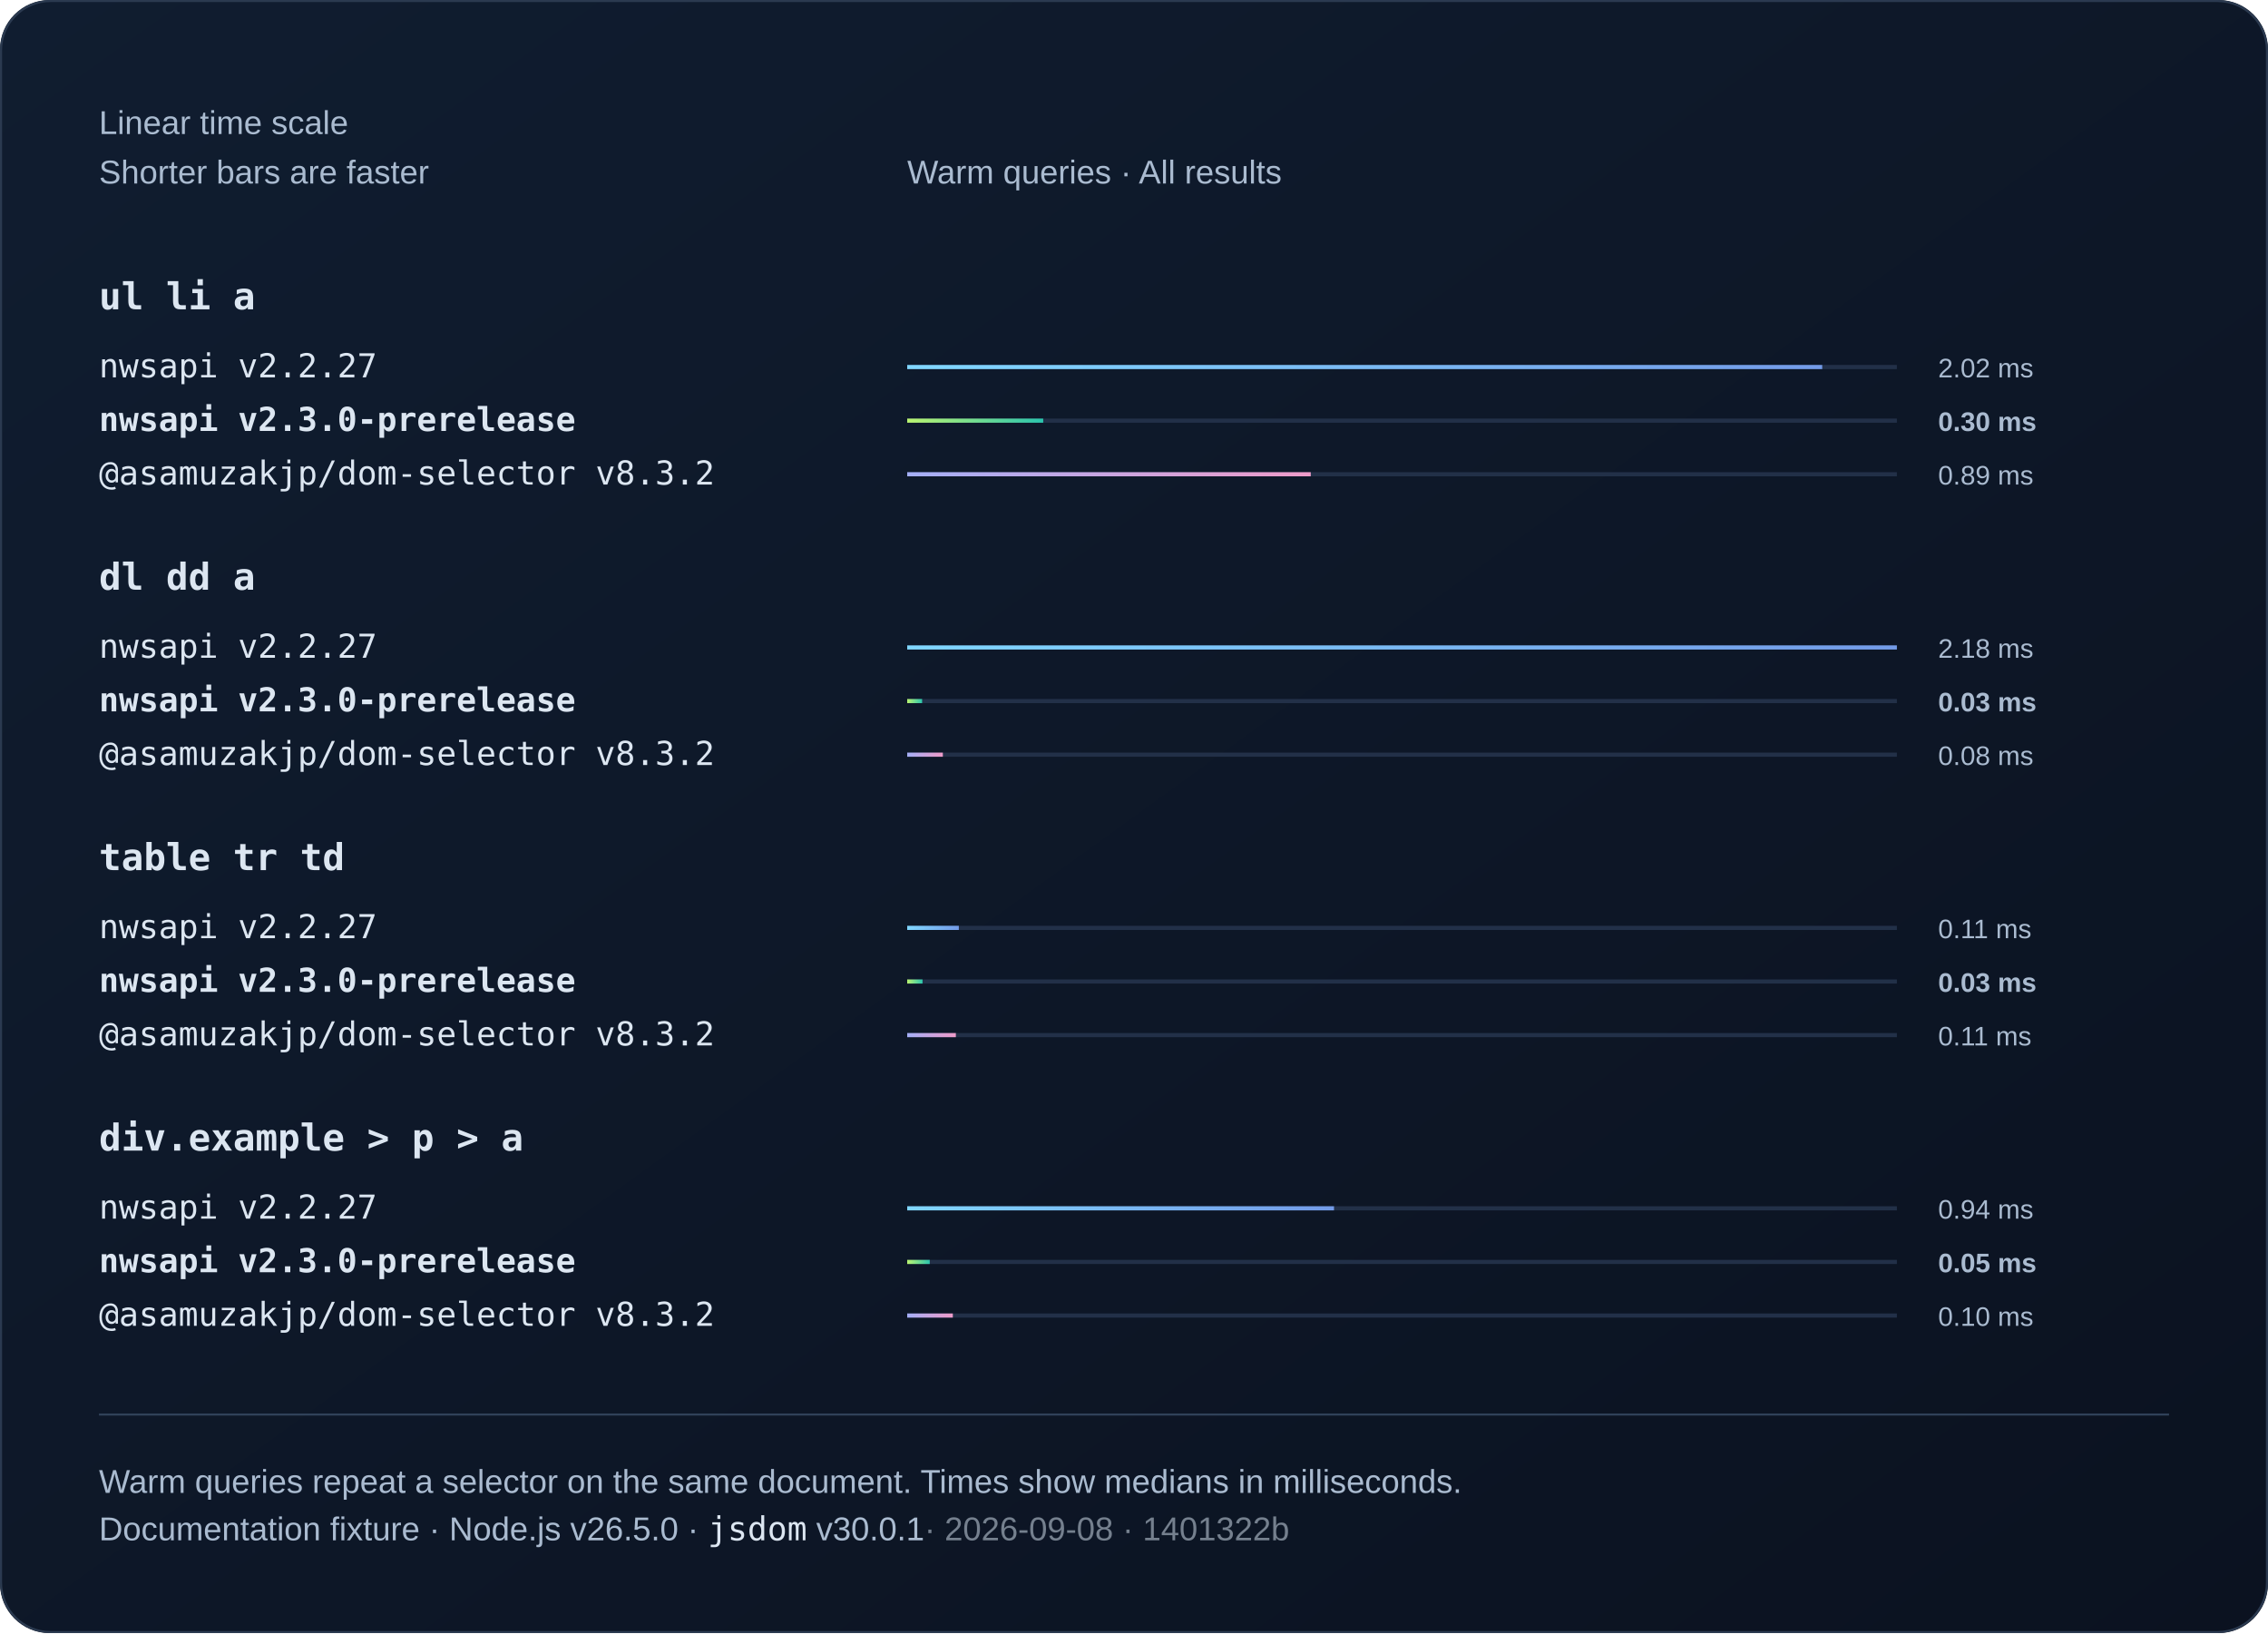
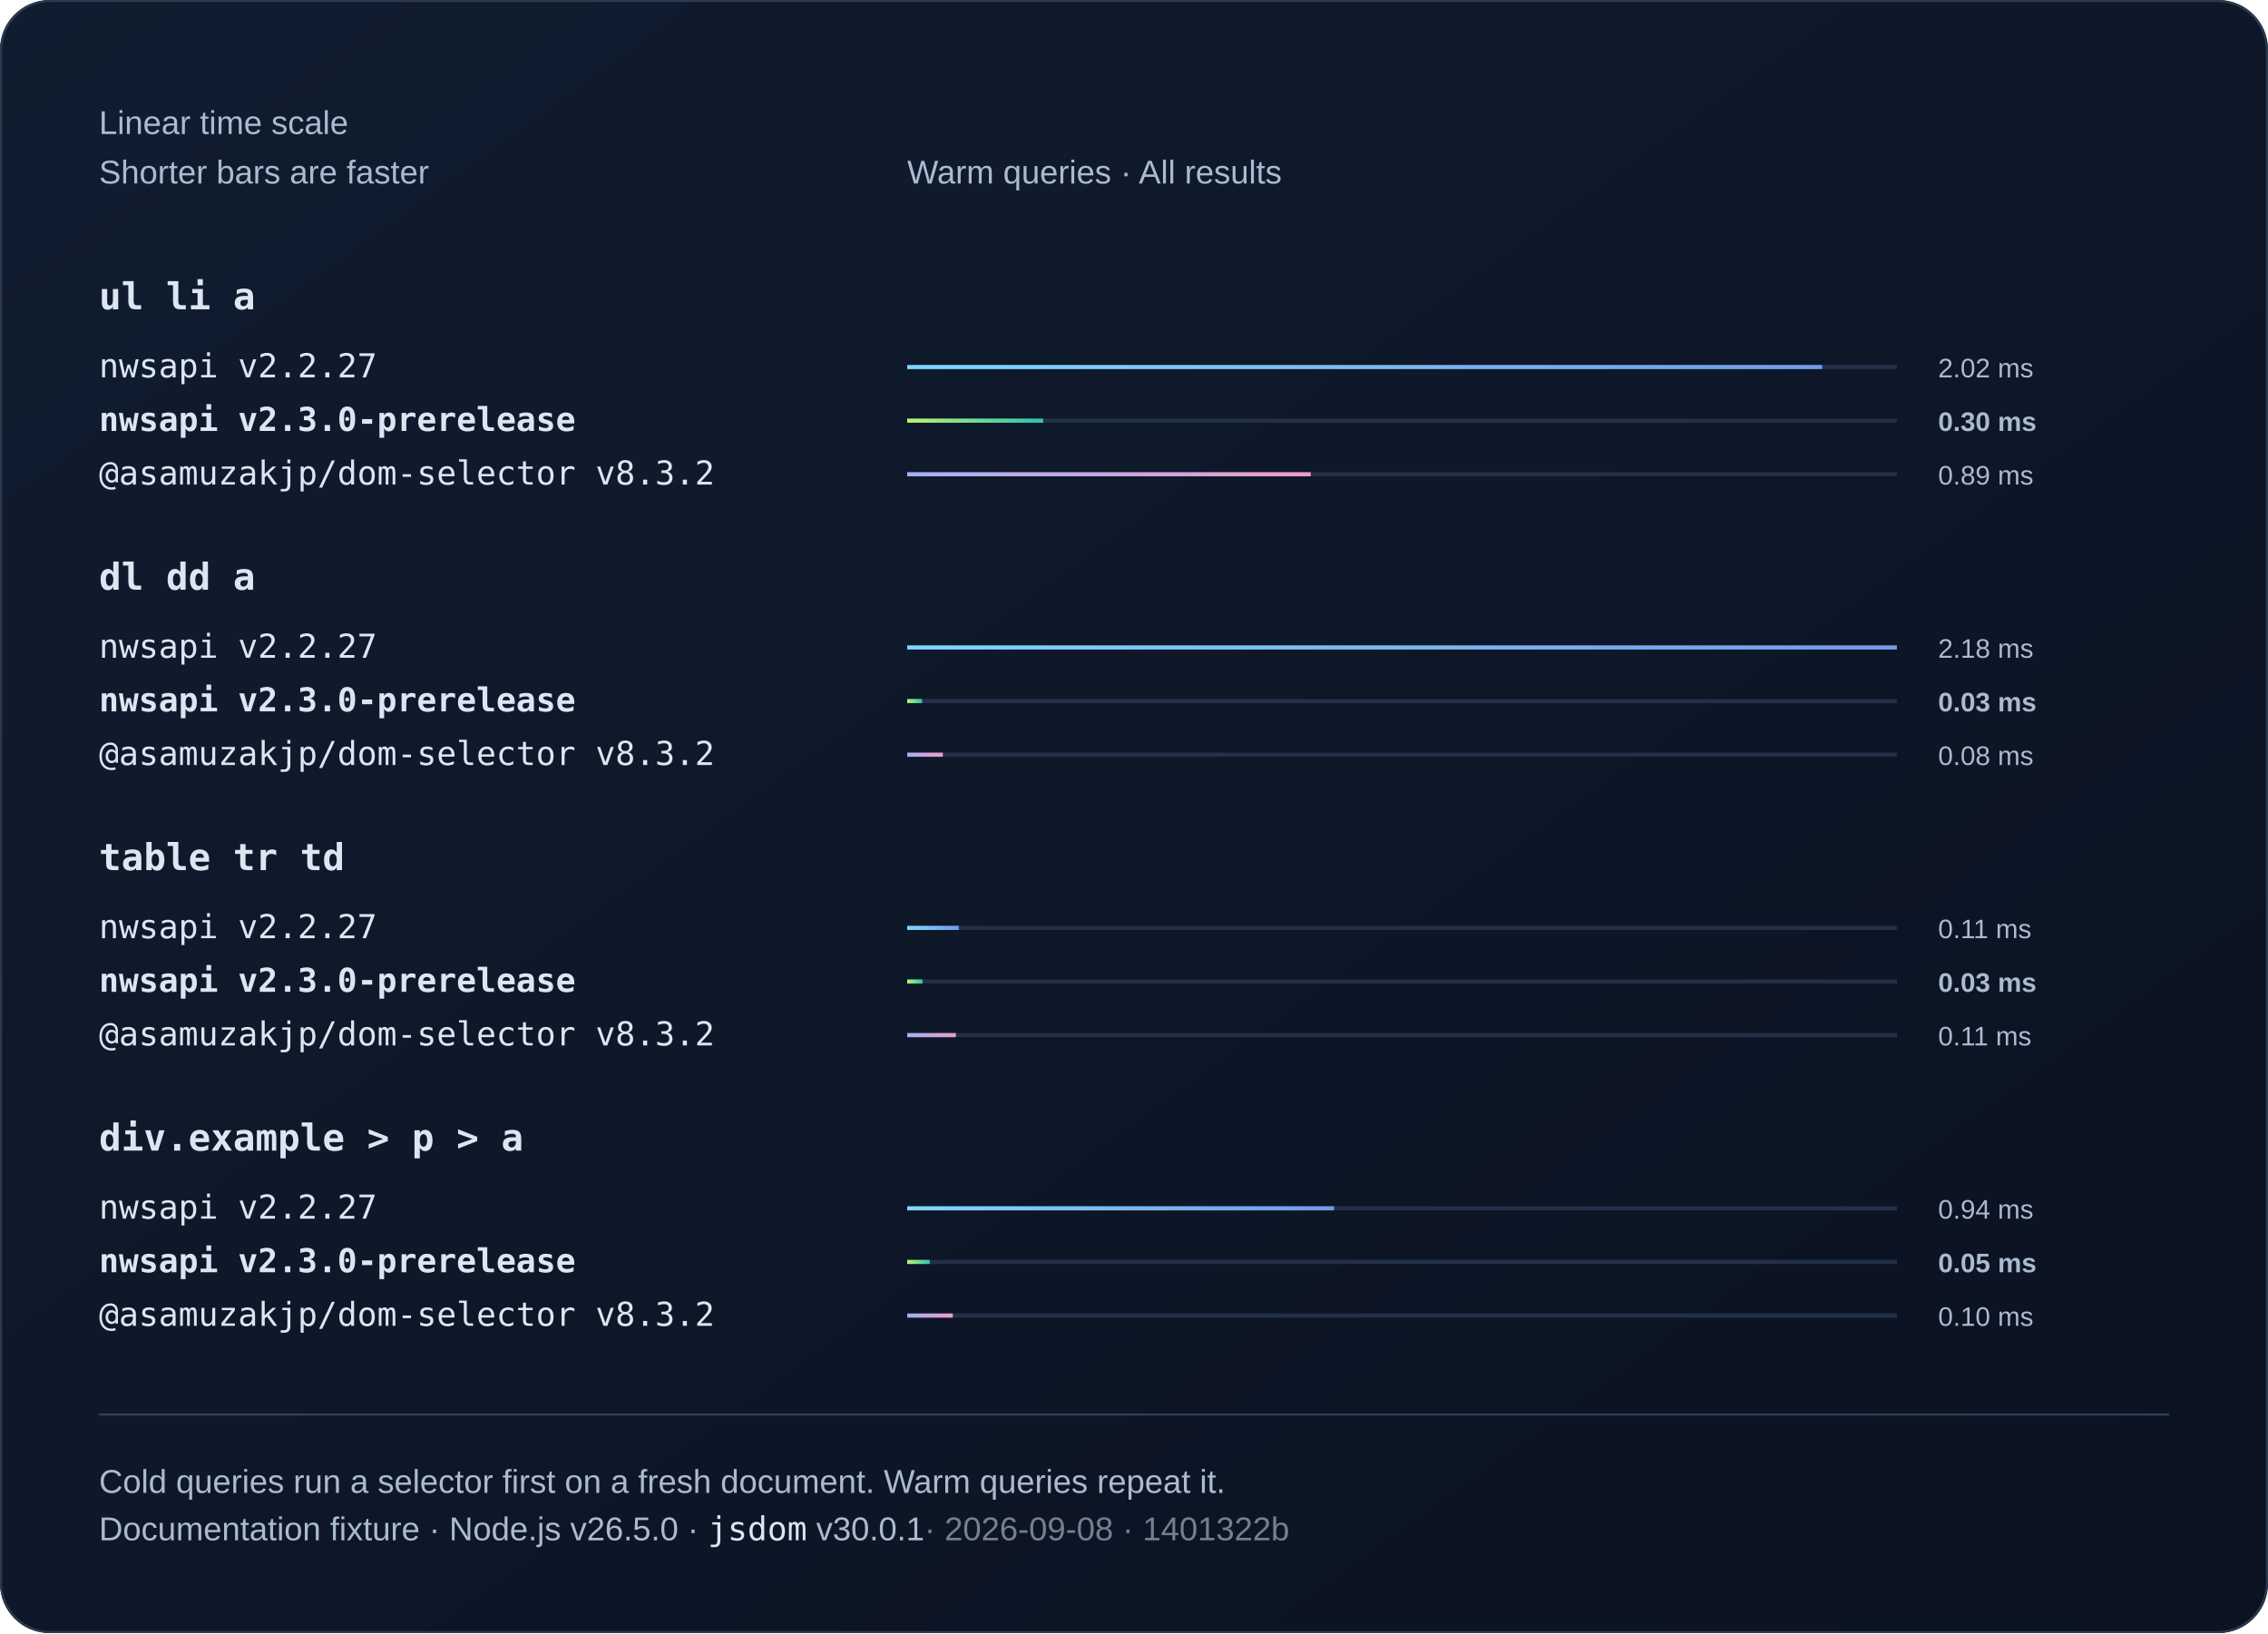
<svg xmlns="http://www.w3.org/2000/svg" width="1100" height="792" viewBox="0 0 1100 792" role="img">
  <defs>
    <linearGradient id="bg" x2="1" y2="1">
      <stop stop-color="#101d30" />
      <stop offset="1" stop-color="#0b1220" />
    </linearGradient>
    <linearGradient id="series0">
      <stop stop-color="#80d7ff" />
      <stop offset="1" stop-color="#739be8" />
    </linearGradient>
    <linearGradient id="series1">
      <stop stop-color="#baf471" />
      <stop offset="1" stop-color="#2bc5ae" />
    </linearGradient>
    <linearGradient id="series2">
      <stop stop-color="#a4aff7" />
      <stop offset="1" stop-color="#ef9bc9" />
    </linearGradient>
  </defs>
  <style>text{font-family:Arial,Helvetica,sans-serif;fill:#f0f5fa}
.muted{fill:#aabbd0;font:16px Arial,Helvetica,sans-serif}
.code{font:18px Consolas,Menlo,monospace;fill:#dce6f1}
.note .code{font:16px Consolas,Menlo,monospace}
.comparison{font-size:14px;font-variant-numeric:tabular-nums}
.tick{fill:#aabbd0;font-size:12px}
.time{fill:#aabbd0;font-size:13px;font-variant-numeric:tabular-nums}
.engine{font-size:16px}.selector{font-weight:600}.bar{transform-box:fill-box;transform-origin:left center;animation:fill 800ms ease-out 1 both}@keyframes fill{from{transform:scaleX(0)}to{transform:scaleX(1)}}@media(prefers-reduced-motion:reduce){.bar{animation:none}}</style>
  <rect width="1100" height="792" rx="24" fill="url(#bg)" />
  <rect x=".5" y=".5" width="1099" height="791" rx="24" fill="none" stroke="#2b3a50" />
  <text x="48" y="65" class="muted">Linear time scale</text>
  <text x="48" y="89" class="muted">Shorter bars are faster</text>
  <text x="440" y="89" class="muted">Warm queries · All results</text>
  <text x="48" y="150" class="code selector">ul li a</text>
  <g>
    <text x="48" y="183" class="code engine">nwsapi v2.2.27</text>
    <path d="M440 178h480" stroke="#223048" stroke-width="2" />
    <rect class="bar" x="440" y="177" width="443.79" height="2" fill="url(#series0)" />
    <text x="940" y="183" class="time">2.02 ms</text>
  </g>
  <g>
    <text x="48" y="209" class="code engine" style="font-weight:700">nwsapi v2.3.0-prerelease</text>
    <path d="M440 204h480" stroke="#223048" stroke-width="2" />
    <rect class="bar" x="440" y="203" width="65.97" height="2" fill="url(#series1)" />
    <text x="940" y="209" class="time" style="font-weight:700">0.30 ms</text>
  </g>
  <g>
    <text x="48" y="235" class="code engine">@asamuzakjp/dom-selector v8.3.2</text>
    <path d="M440 230h480" stroke="#223048" stroke-width="2" />
    <rect class="bar" x="440" y="229" width="195.73" height="2" fill="url(#series2)" />
    <text x="940" y="235" class="time">0.89 ms</text>
  </g>
  <text x="48" y="286" class="code selector">dl dd a</text>
  <g>
    <text x="48" y="319" class="code engine">nwsapi v2.2.27</text>
    <path d="M440 314h480" stroke="#223048" stroke-width="2" />
    <rect class="bar" x="440" y="313" width="480" height="2" fill="url(#series0)" />
    <text x="940" y="319" class="time">2.18 ms</text>
  </g>
  <g>
    <text x="48" y="345" class="code engine" style="font-weight:700">nwsapi v2.3.0-prerelease</text>
    <path d="M440 340h480" stroke="#223048" stroke-width="2" />
    <rect class="bar" x="440" y="339" width="7.24" height="2" fill="url(#series1)" />
    <text x="940" y="345" class="time" style="font-weight:700">0.03 ms</text>
  </g>
  <g>
    <text x="48" y="371" class="code engine">@asamuzakjp/dom-selector v8.3.2</text>
    <path d="M440 366h480" stroke="#223048" stroke-width="2" />
    <rect class="bar" x="440" y="365" width="17.29" height="2" fill="url(#series2)" />
    <text x="940" y="371" class="time">0.08 ms</text>
  </g>
  <text x="48" y="422" class="code selector">table tr td</text>
  <g>
    <text x="48" y="455" class="code engine">nwsapi v2.2.27</text>
    <path d="M440 450h480" stroke="#223048" stroke-width="2" />
    <rect class="bar" x="440" y="449" width="25.04" height="2" fill="url(#series0)" />
    <text x="940" y="455" class="time">0.11 ms</text>
  </g>
  <g>
    <text x="48" y="481" class="code engine" style="font-weight:700">nwsapi v2.3.0-prerelease</text>
    <path d="M440 476h480" stroke="#223048" stroke-width="2" />
    <rect class="bar" x="440" y="475" width="7.44" height="2" fill="url(#series1)" />
    <text x="940" y="481" class="time" style="font-weight:700">0.03 ms</text>
  </g>
  <g>
    <text x="48" y="507" class="code engine">@asamuzakjp/dom-selector v8.3.2</text>
    <path d="M440 502h480" stroke="#223048" stroke-width="2" />
    <rect class="bar" x="440" y="501" width="23.6" height="2" fill="url(#series2)" />
    <text x="940" y="507" class="time">0.11 ms</text>
  </g>
  <text x="48" y="558" class="code selector">div.example &gt; p &gt; a</text>
  <g>
    <text x="48" y="591" class="code engine">nwsapi v2.2.27</text>
    <path d="M440 586h480" stroke="#223048" stroke-width="2" />
    <rect class="bar" x="440" y="585" width="207.01" height="2" fill="url(#series0)" />
    <text x="940" y="591" class="time">0.94 ms</text>
  </g>
  <g>
    <text x="48" y="617" class="code engine" style="font-weight:700">nwsapi v2.3.0-prerelease</text>
    <path d="M440 612h480" stroke="#223048" stroke-width="2" />
    <rect class="bar" x="440" y="611" width="10.94" height="2" fill="url(#series1)" />
    <text x="940" y="617" class="time" style="font-weight:700">0.05 ms</text>
  </g>
  <g>
    <text x="48" y="643" class="code engine">@asamuzakjp/dom-selector v8.3.2</text>
    <path d="M440 638h480" stroke="#223048" stroke-width="2" />
    <rect class="bar" x="440" y="637" width="22.13" height="2" fill="url(#series2)" />
    <text x="940" y="643" class="time">0.10 ms</text>
  </g>
  <path d="M48 686h1004" stroke="#304159" />
-   <text x="48" y="724" class="muted">Warm queries repeat a selector on the same document. Times show medians in milliseconds.</text>
+   <text x="48" y="724" class="muted">Cold queries run a selector first on a fresh document. Warm queries repeat it.</text>
  <text x="48" y="747" class="muted note">Documentation fixture · Node.js v26.5.0 · <tspan class="code">jsdom</tspan> v30.0.1<tspan fill="#75808e"> · 2026-09-08 · 1401322b</tspan>
  </text>
</svg>
